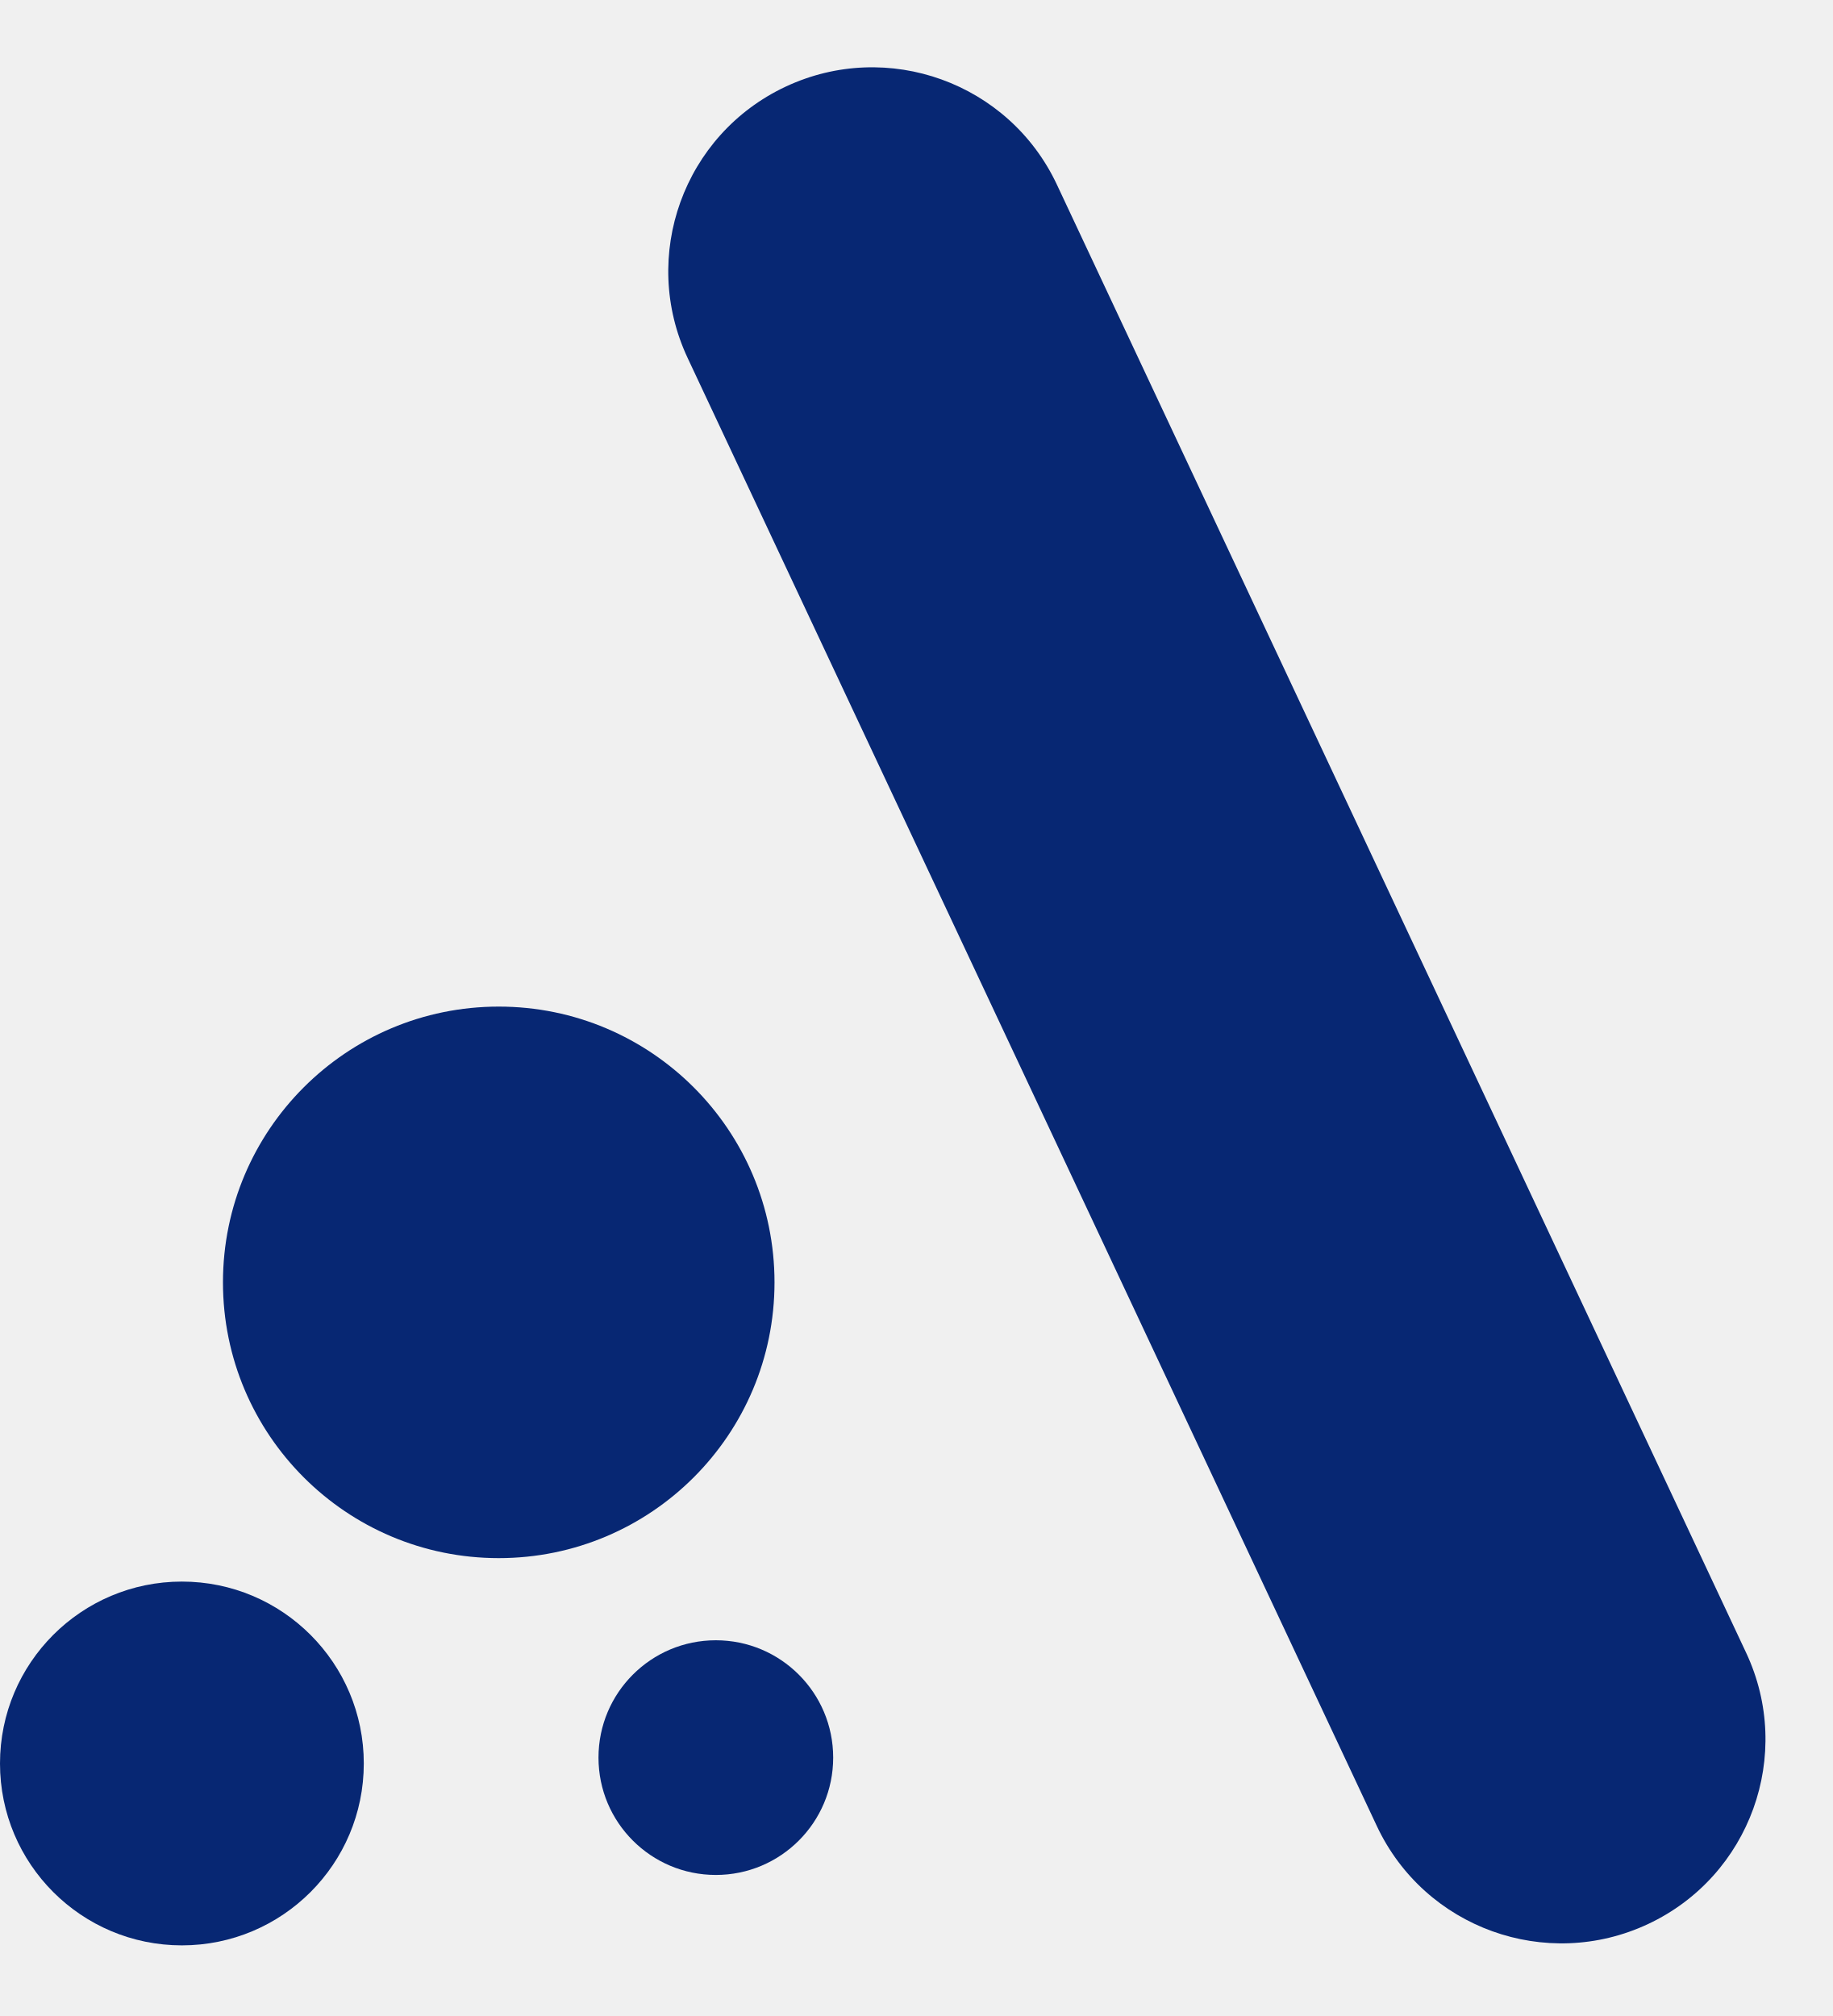
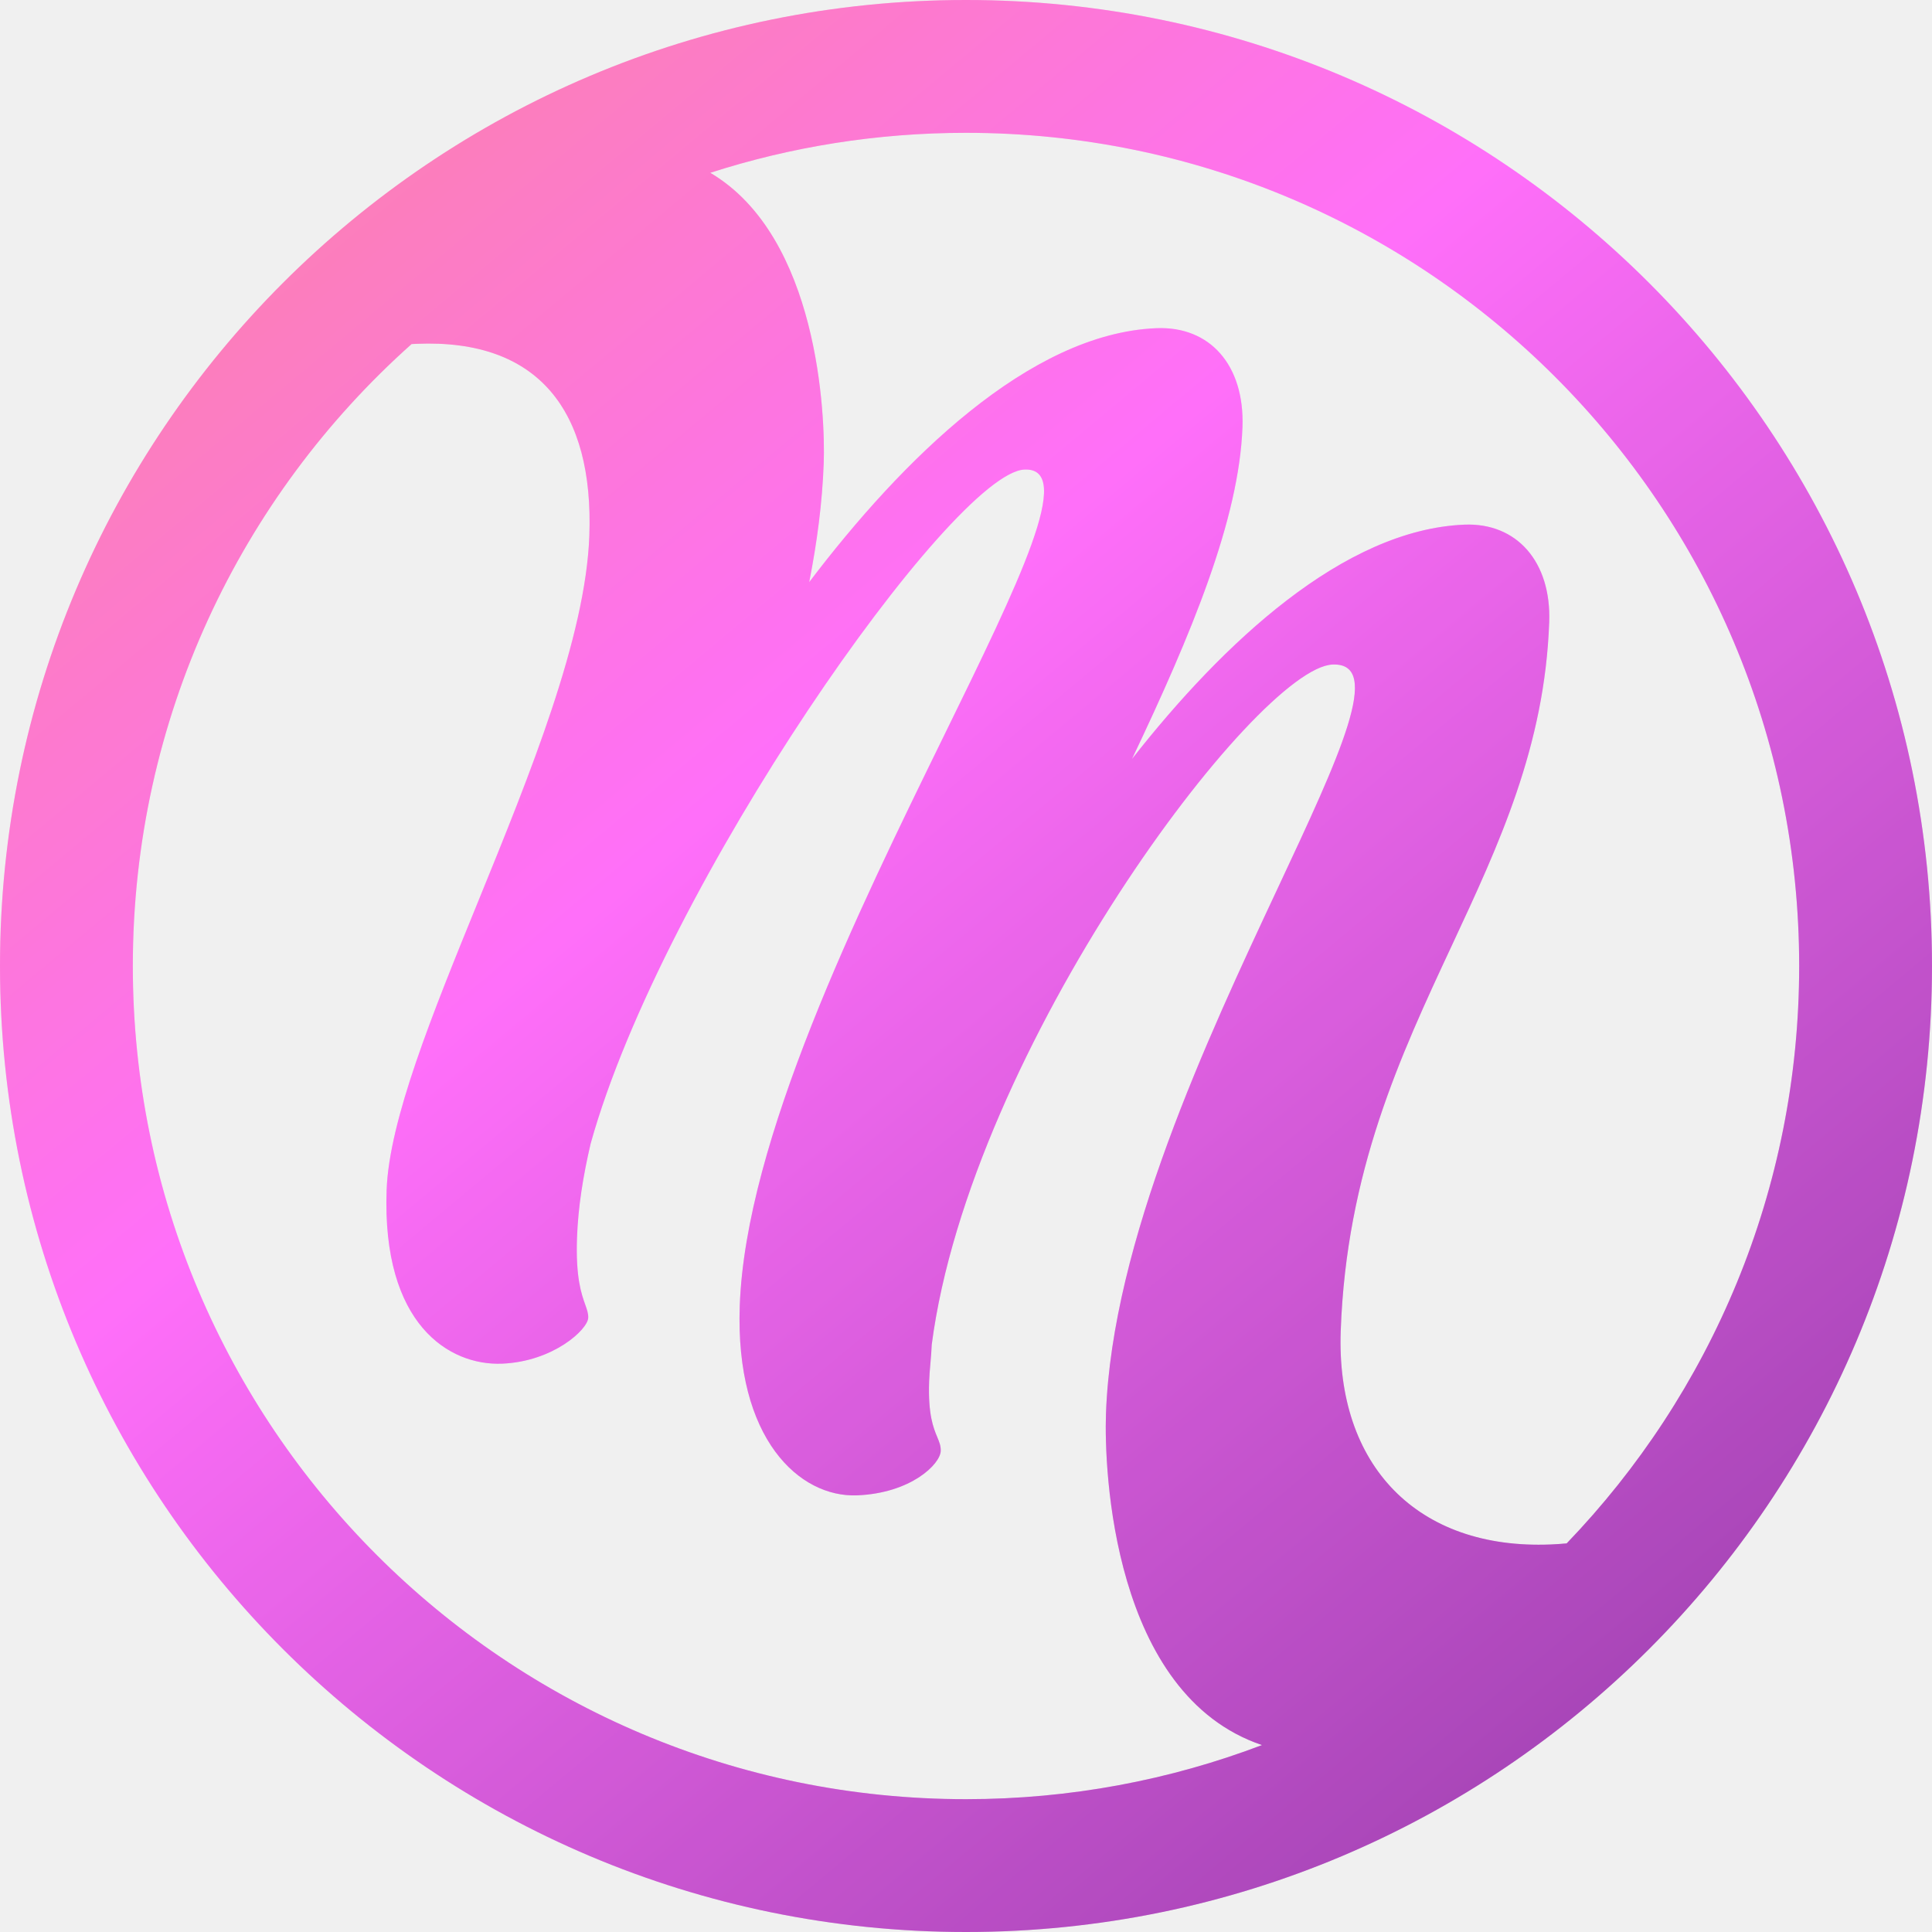
- <svg xmlns="http://www.w3.org/2000/svg" width="150" height="165" viewBox="0 0 150 165" fill="none">
-   <rect x="79.406" width="166.122" height="33.386" rx="16.693" transform="rotate(64.8522 79.4058 0)" fill="#072773" />
-   <circle cx="40.818" cy="104.955" r="22.57" fill="#072773" />
-   <circle cx="14.887" cy="144.332" r="14.887" fill="#072773" />
-   <circle cx="58.586" cy="143.852" r="9.604" fill="#072773" />
+ <svg xmlns="http://www.w3.org/2000/svg" width="223" height="223" viewBox="0 0 223 223" fill="none">
+   <path fill-rule="evenodd" clip-rule="evenodd" d="M111.5 223C173.08 223 223 173.08 223 111.5C223 49.92 173.08 0 111.5 0C49.92 0 0 49.92 0 111.5C0 173.08 49.92 223 111.5 223ZM111.5 207.669C58.387 207.669 15.331 164.613 15.331 111.5C15.331 82.961 27.762 57.326 47.505 39.714C47.709 39.702 47.916 39.692 48.125 39.684C62.187 39.109 68.539 47.455 68.025 61.819C67.604 73.579 61.201 89.298 55.198 104.035C49.901 117.039 44.916 129.278 44.627 137.358C44.07 152.906 51.882 157.648 57.95 157.4C63.871 157.158 67.847 153.452 67.895 152.1C67.913 151.611 67.76 151.181 67.553 150.597C67.115 149.368 66.436 147.457 66.6 142.872C66.727 139.324 67.298 135.757 68.172 132.008C76.484 102.139 109.967 54.535 118.256 54.197C124.12 53.957 117.656 67.16 108.951 84.937C98.979 105.303 86.068 131.672 85.386 150.71C84.836 166.088 92.279 172.87 98.939 172.599C105.157 172.344 108.528 169 108.582 167.48C108.603 166.891 108.422 166.454 108.185 165.884C107.742 164.818 107.107 163.289 107.245 159.434C107.269 158.758 107.332 158.039 107.395 157.319C107.457 156.599 107.52 155.879 107.544 155.204C112.023 120.935 145.077 77.061 153.81 76.704C159.685 76.464 154.661 87.192 147.5 102.484C139.325 119.939 128.366 143.339 127.657 163.157C127.424 169.643 128.407 195.6 145.664 201.424C135.048 205.459 123.532 207.669 111.5 207.669ZM180.833 178.144C197.452 160.858 207.669 137.372 207.669 111.5C207.669 58.387 164.613 15.331 111.5 15.331C101.203 15.331 91.284 16.949 81.984 19.945C94.482 27.326 95.272 48.018 95.077 53.457C94.914 58.02 94.306 62.6 93.403 67.193C104.107 53.088 118.819 38.481 133.473 37.881C139.69 37.627 143.665 42.189 143.411 49.287C143.03 59.933 137.531 73.151 130.658 87.606C141.189 74.183 155.107 61.127 169.022 60.558C175.091 60.31 179.065 64.872 178.817 71.8C178.304 86.135 173.046 97.408 167.569 109.149C161.619 121.907 155.41 135.219 154.752 153.611C154.195 169.158 163.601 178.898 178.995 178.269C179.627 178.243 180.24 178.201 180.833 178.144Z" fill="url(#paint0_linear_12_166)" />
+   <path fill-rule="evenodd" clip-rule="evenodd" d="M111.5 223C173.08 223 223 173.08 223 111.5C223 49.92 173.08 0 111.5 0C49.92 0 0 49.92 0 111.5C0 173.08 49.92 223 111.5 223ZM111.5 207.669C58.387 207.669 15.331 164.613 15.331 111.5C15.331 82.961 27.762 57.326 47.505 39.714C47.709 39.702 47.916 39.692 48.125 39.684C62.187 39.109 68.539 47.455 68.025 61.819C67.604 73.579 61.201 89.298 55.198 104.035C49.901 117.039 44.916 129.278 44.627 137.358C44.07 152.906 51.882 157.648 57.95 157.4C63.871 157.158 67.847 153.452 67.895 152.1C67.913 151.611 67.76 151.181 67.553 150.597C67.115 149.368 66.436 147.457 66.6 142.872C66.727 139.324 67.298 135.757 68.172 132.008C76.484 102.139 109.967 54.535 118.256 54.197C124.12 53.957 117.656 67.16 108.951 84.937C98.979 105.303 86.068 131.672 85.386 150.71C84.836 166.088 92.279 172.87 98.939 172.599C105.157 172.344 108.528 169 108.582 167.48C108.603 166.891 108.422 166.454 108.185 165.884C107.742 164.818 107.107 163.289 107.245 159.434C107.269 158.758 107.332 158.039 107.395 157.319C107.457 156.599 107.52 155.879 107.544 155.204C112.023 120.935 145.077 77.061 153.81 76.704C159.685 76.464 154.661 87.192 147.5 102.484C139.325 119.939 128.366 143.339 127.657 163.157C127.424 169.643 128.407 195.6 145.664 201.424C135.048 205.459 123.532 207.669 111.5 207.669ZM180.833 178.144C197.452 160.858 207.669 137.372 207.669 111.5C207.669 58.387 164.613 15.331 111.5 15.331C101.203 15.331 91.284 16.949 81.984 19.945C94.482 27.326 95.272 48.018 95.077 53.457C94.914 58.02 94.306 62.6 93.403 67.193C104.107 53.088 118.819 38.481 133.473 37.881C139.69 37.627 143.665 42.189 143.411 49.287C143.03 59.933 137.531 73.151 130.658 87.606C141.189 74.183 155.107 61.127 169.022 60.558C175.091 60.31 179.065 64.872 178.817 71.8C178.304 86.135 173.046 97.408 167.569 109.149C161.619 121.907 155.41 135.219 154.752 153.611C154.195 169.158 163.601 178.898 178.995 178.269C179.627 178.243 180.24 178.201 180.833 178.144Z" fill="white" fill-opacity="0.2" />
+   <defs>
+     <linearGradient id="paint0_linear_12_166" x1="-7" y1="-18" x2="180" y2="206" gradientUnits="userSpaceOnUse">
+       <stop stop-color="#F76D6D" />
+       <stop offset="0.49" stop-color="#FF4BF8" />
+       <stop offset="1" stop-color="#9016A4" />
+     </linearGradient>
+   </defs>
</svg>
